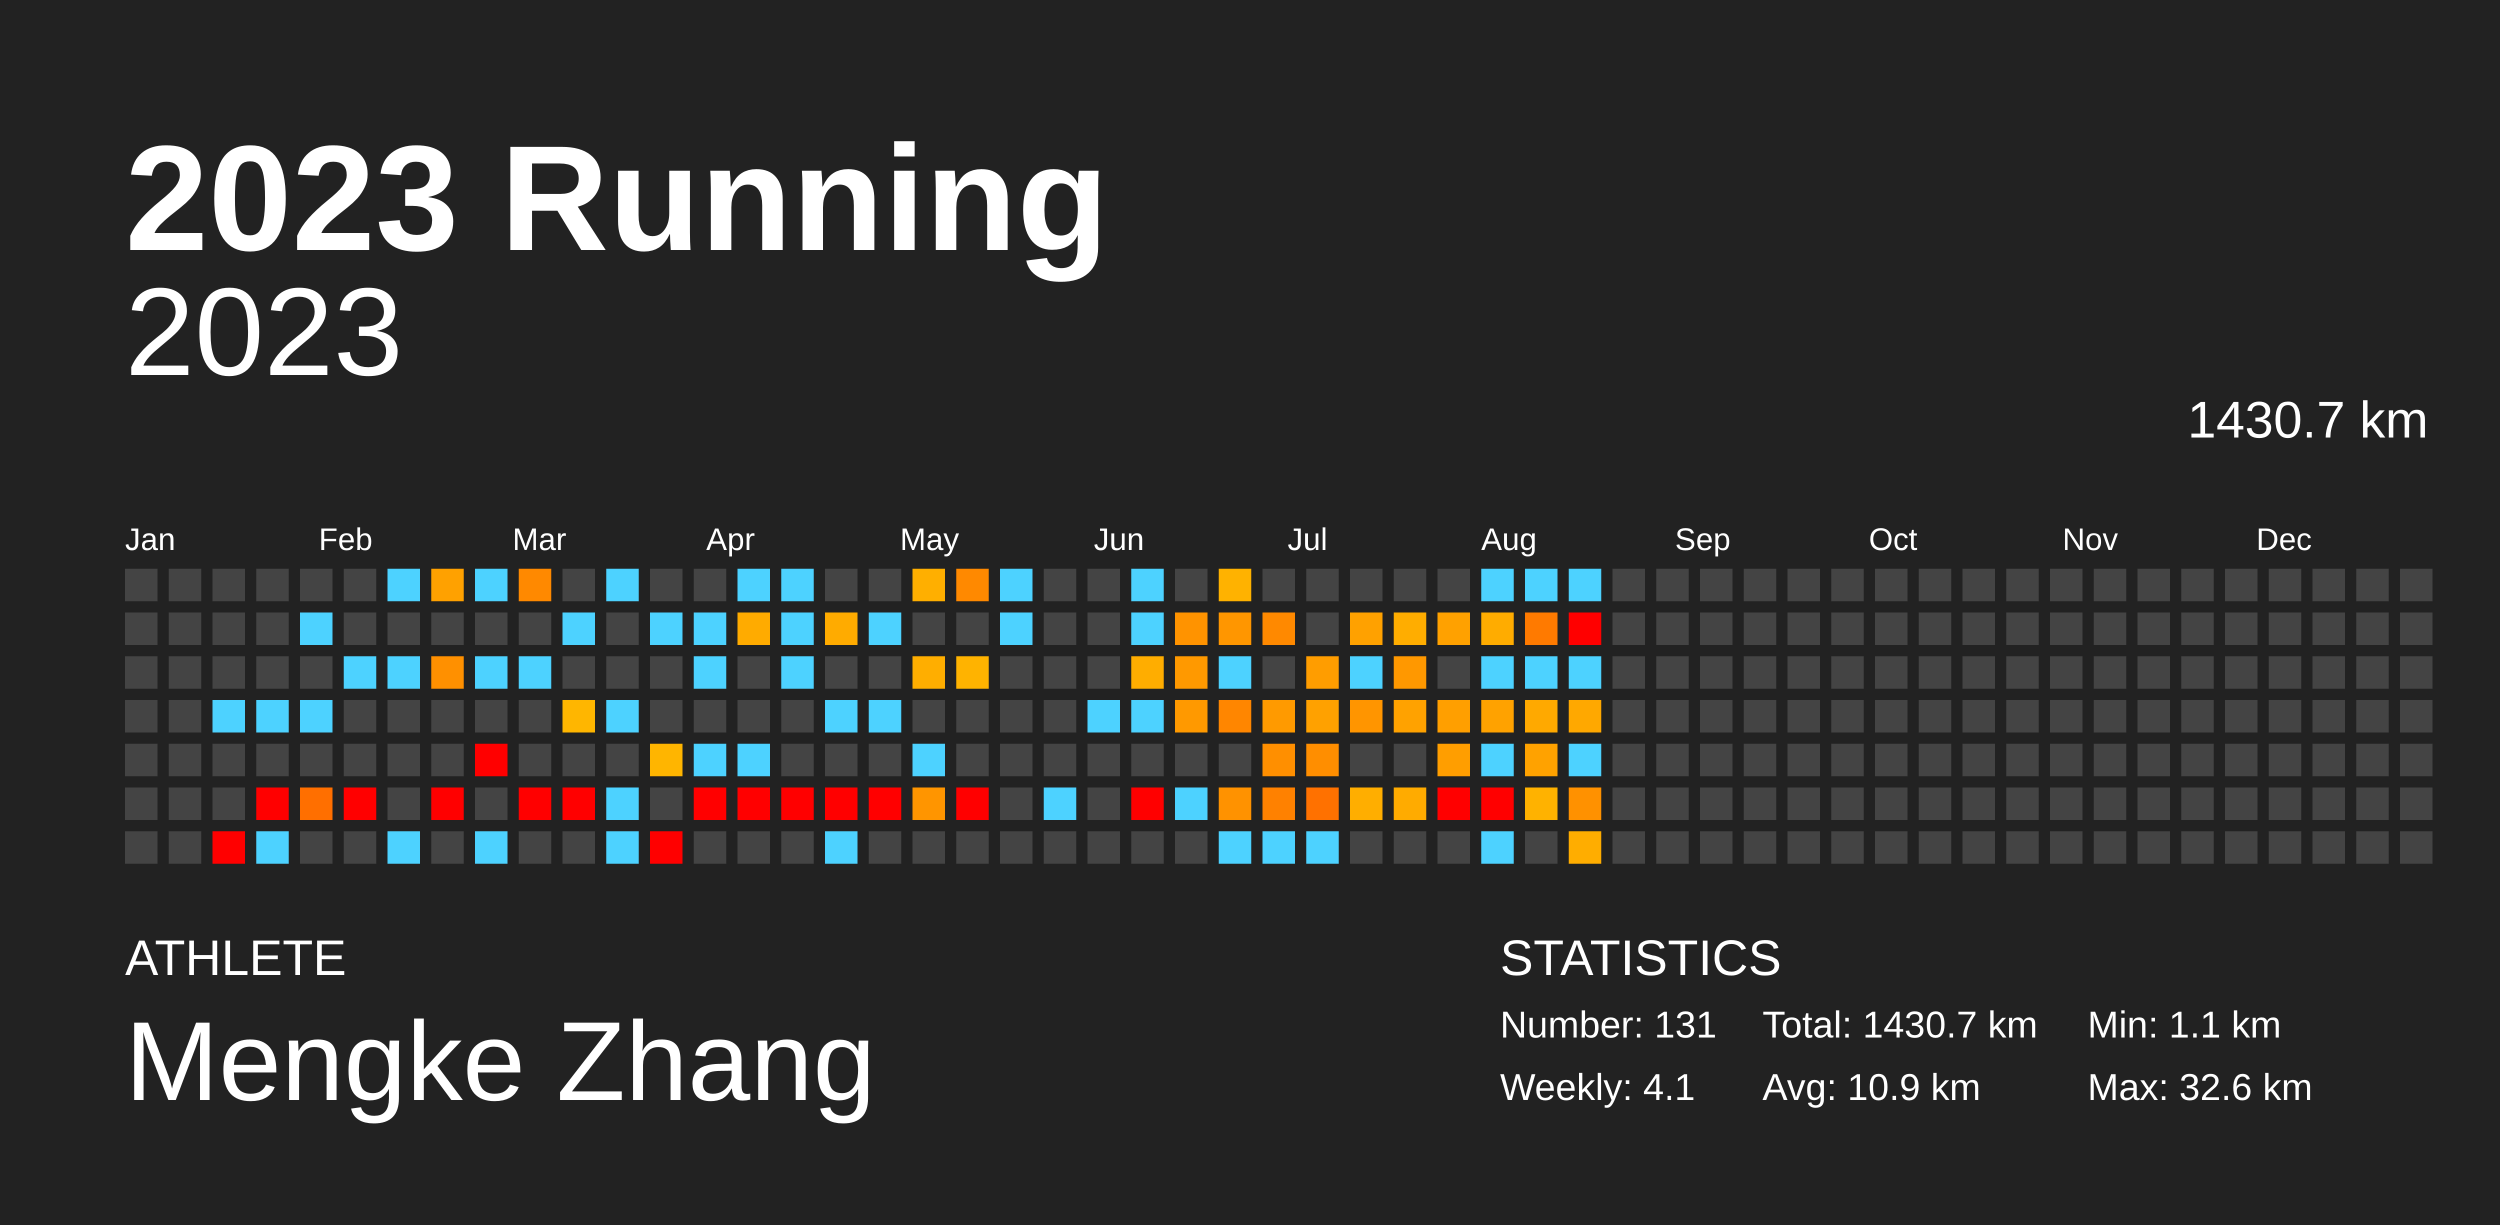
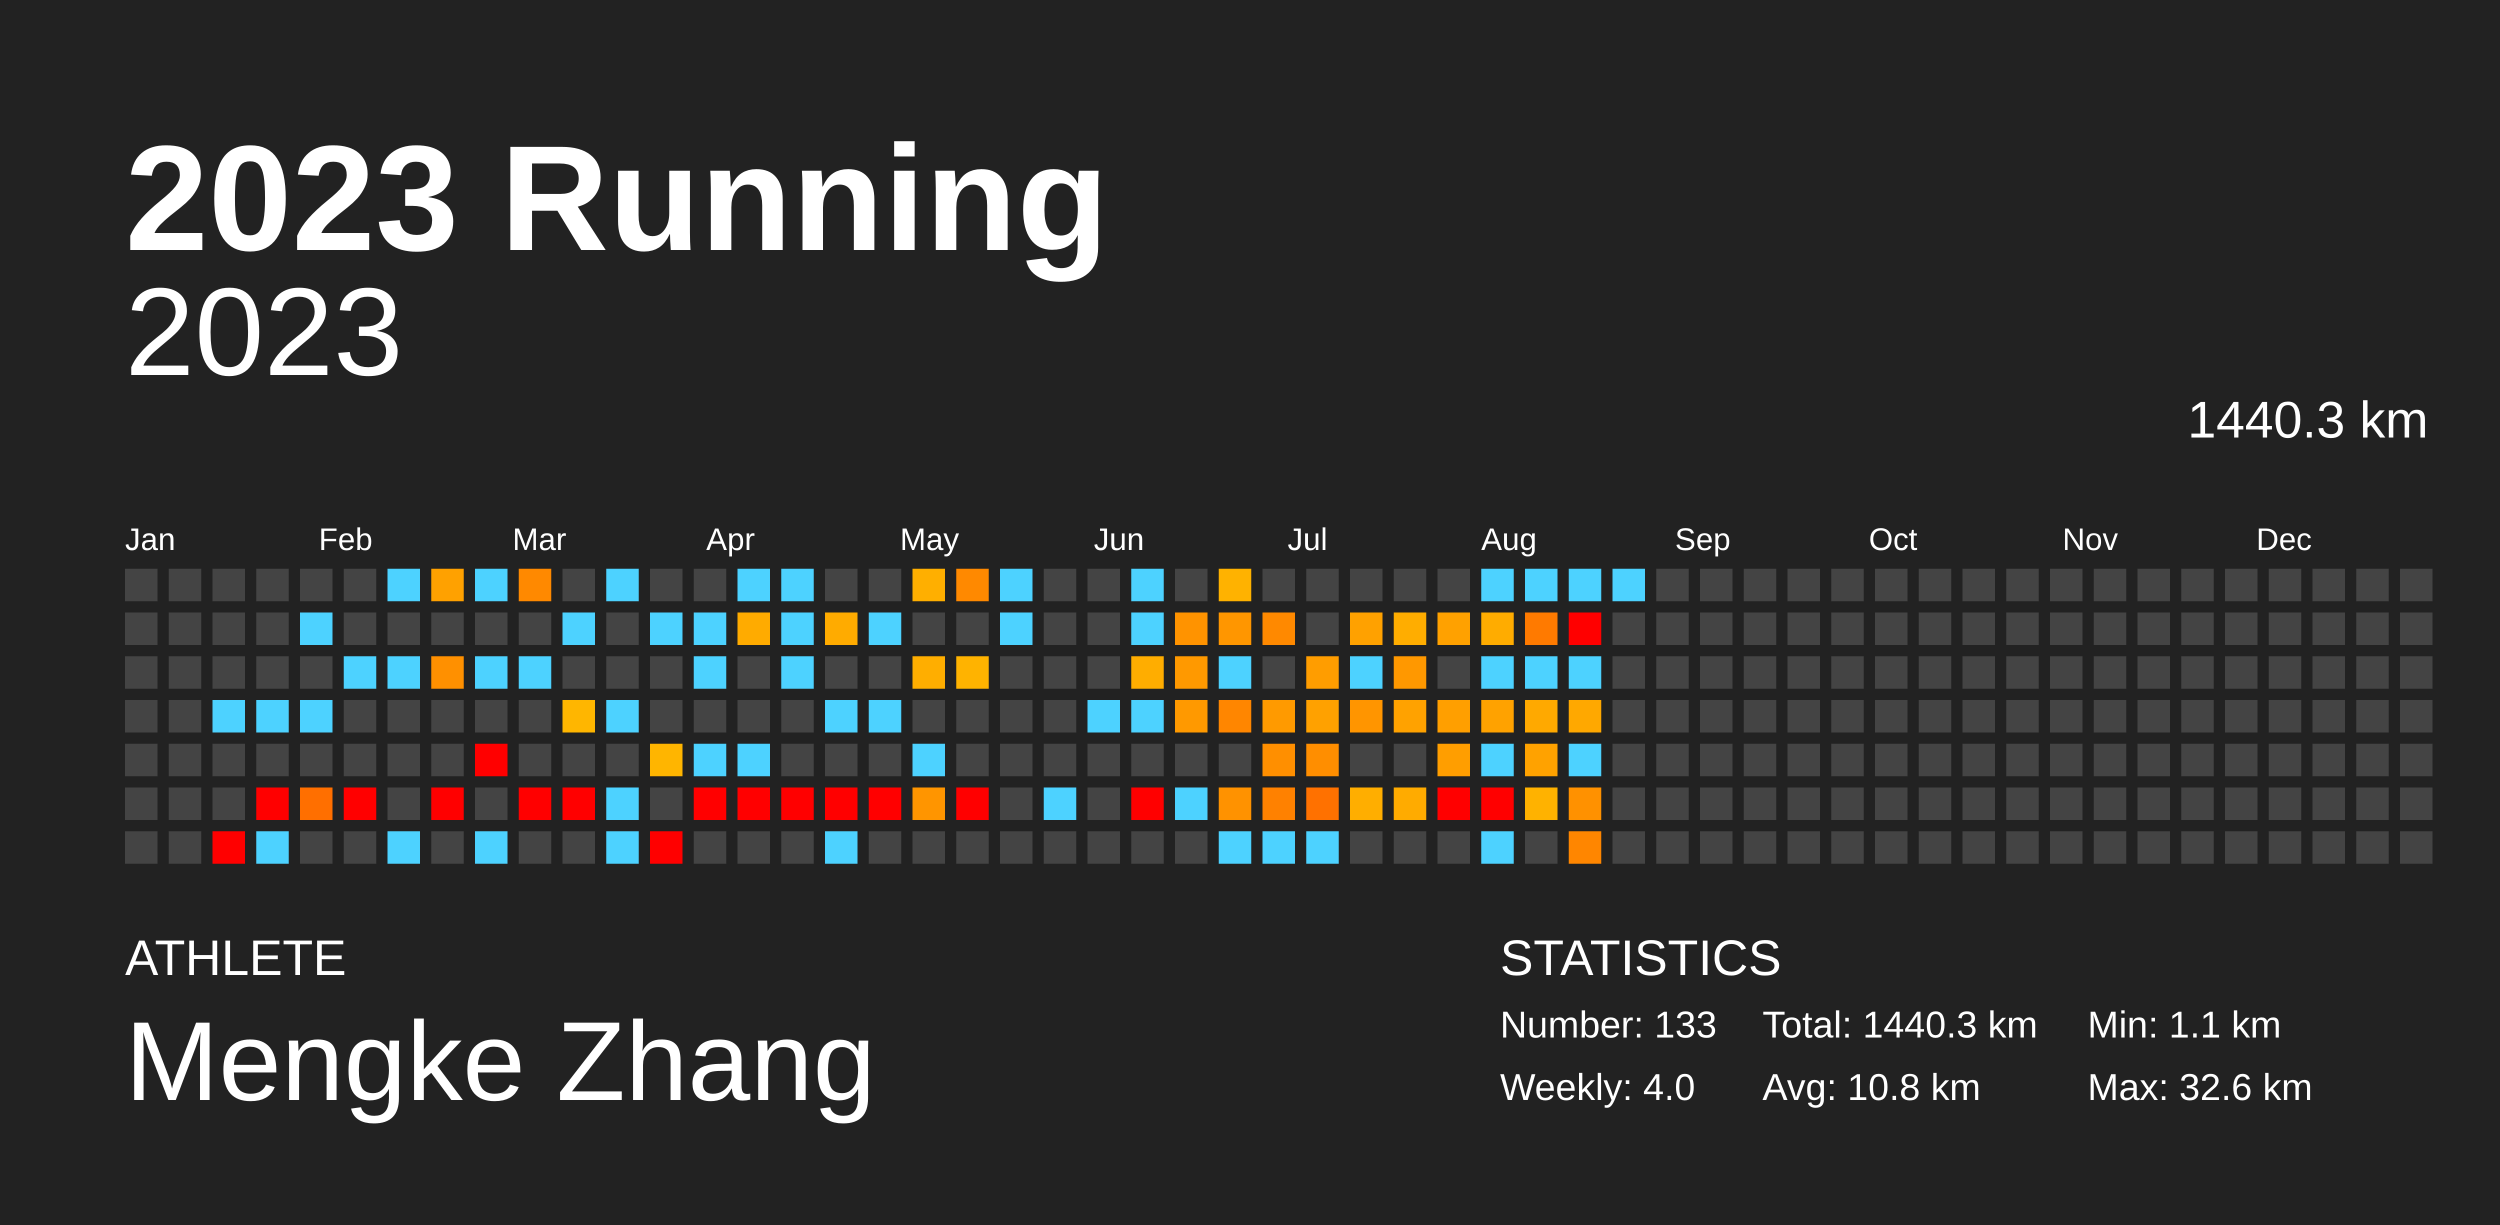
<svg xmlns="http://www.w3.org/2000/svg" baseProfile="full" height="98mm" version="1.1" viewBox="0,0,200,98" width="200mm">
  <defs />
  <rect fill="#222222" height="98" width="200" x="0" y="0" />
  <text fill="#FFFFFF" style="font-size:12px; font-family:Arial; font-weight:bold;" x="10" y="20">2023 Running</text>
  <text fill="#FFFFFF" style="font-size:4px; font-family:Arial" x="10" y="78">ATHLETE</text>
  <text fill="#FFFFFF" style="font-size:9px; font-family:Arial" x="10" y="88">Mengke Zhang</text>
  <text fill="#FFFFFF" style="font-size:4px; font-family:Arial" x="120" y="78">STATISTICS</text>
-   <text fill="#FFFFFF" style="font-size:3px; font-family:Arial" x="120" y="83">Number: 131</text>
-   <text fill="#FFFFFF" style="font-size:3px; font-family:Arial" x="120" y="88">Weekly: 4.1</text>
-   <text fill="#FFFFFF" style="font-size:3px; font-family:Arial" x="141" y="83">Total: 1430.7 km</text>
-   <text fill="#FFFFFF" style="font-size:3px; font-family:Arial" x="141" y="88">Avg: 10.9 km</text>
+   <text fill="#FFFFFF" style="font-size:3px; font-family:Arial" x="120" y="83">Number: 133</text>
+   <text fill="#FFFFFF" style="font-size:3px; font-family:Arial" x="120" y="88">Weekly: 4.0</text>
+   <text fill="#FFFFFF" style="font-size:3px; font-family:Arial" x="141" y="83">Total: 1440.3 km</text>
+   <text fill="#FFFFFF" style="font-size:3px; font-family:Arial" x="141" y="88">Avg: 10.8 km</text>
  <text fill="#FFFFFF" style="font-size:3px; font-family:Arial" x="167" y="83">Min: 1.1 km</text>
  <text fill="#FFFFFF" style="font-size:3px; font-family:Arial" x="167" y="88">Max: 32.6 km</text>
  <text alignment-baseline="hanging" fill="#FFFFFF" style="font-size:10.0px; font-family:Arial;" x="10" y="30">2023</text>
-   <text alignment-baseline="hanging" fill="#FFFFFF" style="font-size:4.125px; font-family:Arial;" x="175" y="35">1430.7 km</text>
+   <text alignment-baseline="hanging" fill="#FFFFFF" style="font-size:4.125px; font-family:Arial;" x="175" y="35">1440.3 km</text>
  <text fill="#FFFFFF" style="font-size:2.5px; font-family:Arial" x="10.0" y="44">Jan</text>
  <text fill="#FFFFFF" style="font-size:2.5px; font-family:Arial" x="25.5" y="44">Feb</text>
  <text fill="#FFFFFF" style="font-size:2.5px; font-family:Arial" x="41.0" y="44">Mar</text>
  <text fill="#FFFFFF" style="font-size:2.5px; font-family:Arial" x="56.5" y="44">Apr</text>
  <text fill="#FFFFFF" style="font-size:2.5px; font-family:Arial" x="72.0" y="44">May</text>
  <text fill="#FFFFFF" style="font-size:2.5px; font-family:Arial" x="87.5" y="44">Jun</text>
  <text fill="#FFFFFF" style="font-size:2.5px; font-family:Arial" x="103.0" y="44">Jul</text>
  <text fill="#FFFFFF" style="font-size:2.5px; font-family:Arial" x="118.5" y="44">Aug</text>
  <text fill="#FFFFFF" style="font-size:2.5px; font-family:Arial" x="134.0" y="44">Sep</text>
  <text fill="#FFFFFF" style="font-size:2.5px; font-family:Arial" x="149.5" y="44">Oct</text>
  <text fill="#FFFFFF" style="font-size:2.5px; font-family:Arial" x="165.0" y="44">Nov</text>
  <text fill="#FFFFFF" style="font-size:2.5px; font-family:Arial" x="180.5" y="44">Dec</text>
  <rect fill="#444444" height="2.6" width="2.6" x="10.0" y="45.5" />
  <rect fill="#444444" height="2.6" width="2.6" x="10.0" y="49.0" />
  <rect fill="#444444" height="2.6" width="2.6" x="10.0" y="52.5" />
  <rect fill="#444444" height="2.6" width="2.6" x="10.0" y="56.0" />
  <rect fill="#444444" height="2.6" width="2.6" x="10.0" y="59.5" />
  <rect fill="#444444" height="2.6" width="2.6" x="10.0" y="63.0" />
  <rect fill="#444444" height="2.6" width="2.6" x="10.0" y="66.5" />
  <rect fill="#444444" height="2.6" width="2.6" x="13.5" y="45.5" />
  <rect fill="#444444" height="2.6" width="2.6" x="13.5" y="49.0" />
  <rect fill="#444444" height="2.6" width="2.6" x="13.5" y="52.5" />
  <rect fill="#444444" height="2.6" width="2.6" x="13.5" y="56.0" />
  <rect fill="#444444" height="2.6" width="2.6" x="13.5" y="59.5" />
  <rect fill="#444444" height="2.6" width="2.6" x="13.5" y="63.0" />
  <rect fill="#444444" height="2.6" width="2.6" x="13.5" y="66.5" />
  <rect fill="#444444" height="2.6" width="2.6" x="17.0" y="45.5" />
  <rect fill="#444444" height="2.6" width="2.6" x="17.0" y="49.0" />
  <rect fill="#444444" height="2.6" width="2.6" x="17.0" y="52.5" />
  <rect fill="#4dd2ff" height="2.6" width="2.6" x="17.0" y="56.0" />
  <rect fill="#444444" height="2.6" width="2.6" x="17.0" y="59.5" />
  <rect fill="#444444" height="2.6" width="2.6" x="17.0" y="63.0" />
  <rect fill="red" height="2.6" width="2.6" x="17.0" y="66.5" />
  <rect fill="#444444" height="2.6" width="2.6" x="20.5" y="45.5" />
  <rect fill="#444444" height="2.6" width="2.6" x="20.5" y="49.0" />
  <rect fill="#444444" height="2.6" width="2.6" x="20.5" y="52.5" />
  <rect fill="#4dd2ff" height="2.6" width="2.6" x="20.5" y="56.0" />
  <rect fill="#444444" height="2.6" width="2.6" x="20.5" y="59.5" />
  <rect fill="red" height="2.6" width="2.6" x="20.5" y="63.0" />
  <rect fill="#4dd2ff" height="2.6" width="2.6" x="20.5" y="66.5" />
  <rect fill="#444444" height="2.6" width="2.6" x="24.0" y="45.5" />
  <rect fill="#4dd2ff" height="2.6" width="2.6" x="24.0" y="49.0" />
  <rect fill="#444444" height="2.6" width="2.6" x="24.0" y="52.5" />
  <rect fill="#4dd2ff" height="2.6" width="2.6" x="24.0" y="56.0" />
  <rect fill="#444444" height="2.6" width="2.6" x="24.0" y="59.5" />
  <rect fill="#ff6f00" height="2.6" width="2.6" x="24.0" y="63.0" />
  <rect fill="#444444" height="2.6" width="2.6" x="24.0" y="66.5" />
  <rect fill="#444444" height="2.6" width="2.6" x="27.5" y="45.5" />
  <rect fill="#444444" height="2.6" width="2.6" x="27.5" y="49.0" />
  <rect fill="#4dd2ff" height="2.6" width="2.6" x="27.5" y="52.5" />
  <rect fill="#444444" height="2.6" width="2.6" x="27.5" y="56.0" />
  <rect fill="#444444" height="2.6" width="2.6" x="27.5" y="59.5" />
  <rect fill="red" height="2.6" width="2.6" x="27.5" y="63.0" />
  <rect fill="#444444" height="2.6" width="2.6" x="27.5" y="66.5" />
  <rect fill="#4dd2ff" height="2.6" width="2.6" x="31.0" y="45.5" />
  <rect fill="#444444" height="2.6" width="2.6" x="31.0" y="49.0" />
  <rect fill="#4dd2ff" height="2.6" width="2.6" x="31.0" y="52.5" />
  <rect fill="#444444" height="2.6" width="2.6" x="31.0" y="56.0" />
  <rect fill="#444444" height="2.6" width="2.6" x="31.0" y="59.5" />
  <rect fill="#444444" height="2.6" width="2.6" x="31.0" y="63.0" />
  <rect fill="#4dd2ff" height="2.6" width="2.6" x="31.0" y="66.5" />
  <rect fill="#ffa100" height="2.6" width="2.6" x="34.5" y="45.5" />
  <rect fill="#444444" height="2.6" width="2.6" x="34.5" y="49.0" />
  <rect fill="#ff9000" height="2.6" width="2.6" x="34.5" y="52.5" />
  <rect fill="#444444" height="2.6" width="2.6" x="34.5" y="56.0" />
  <rect fill="#444444" height="2.6" width="2.6" x="34.5" y="59.5" />
  <rect fill="red" height="2.6" width="2.6" x="34.5" y="63.0" />
  <rect fill="#444444" height="2.6" width="2.6" x="34.5" y="66.5" />
  <rect fill="#4dd2ff" height="2.6" width="2.6" x="38.0" y="45.5" />
  <rect fill="#444444" height="2.6" width="2.6" x="38.0" y="49.0" />
  <rect fill="#4dd2ff" height="2.6" width="2.6" x="38.0" y="52.5" />
  <rect fill="#444444" height="2.6" width="2.6" x="38.0" y="56.0" />
  <rect fill="red" height="2.6" width="2.6" x="38.0" y="59.5" />
  <rect fill="#444444" height="2.6" width="2.6" x="38.0" y="63.0" />
  <rect fill="#4dd2ff" height="2.6" width="2.6" x="38.0" y="66.5" />
  <rect fill="#ff8900" height="2.6" width="2.6" x="41.5" y="45.5" />
  <rect fill="#444444" height="2.6" width="2.6" x="41.5" y="49.0" />
  <rect fill="#4dd2ff" height="2.6" width="2.6" x="41.5" y="52.5" />
  <rect fill="#444444" height="2.6" width="2.6" x="41.5" y="56.0" />
  <rect fill="#444444" height="2.6" width="2.6" x="41.5" y="59.5" />
  <rect fill="red" height="2.6" width="2.6" x="41.5" y="63.0" />
  <rect fill="#444444" height="2.6" width="2.6" x="41.5" y="66.5" />
  <rect fill="#444444" height="2.6" width="2.6" x="45.0" y="45.5" />
  <rect fill="#4dd2ff" height="2.6" width="2.6" x="45.0" y="49.0" />
  <rect fill="#444444" height="2.6" width="2.6" x="45.0" y="52.5" />
  <rect fill="#ffb600" height="2.6" width="2.6" x="45.0" y="56.0" />
  <rect fill="#444444" height="2.6" width="2.6" x="45.0" y="59.5" />
  <rect fill="red" height="2.6" width="2.6" x="45.0" y="63.0" />
  <rect fill="#444444" height="2.6" width="2.6" x="45.0" y="66.5" />
  <rect fill="#4dd2ff" height="2.6" width="2.6" x="48.5" y="45.5" />
  <rect fill="#444444" height="2.6" width="2.6" x="48.5" y="49.0" />
  <rect fill="#444444" height="2.6" width="2.6" x="48.5" y="52.5" />
  <rect fill="#4dd2ff" height="2.6" width="2.6" x="48.5" y="56.0" />
  <rect fill="#444444" height="2.6" width="2.6" x="48.5" y="59.5" />
  <rect fill="#4dd2ff" height="2.6" width="2.6" x="48.5" y="63.0" />
  <rect fill="#4dd2ff" height="2.6" width="2.6" x="48.5" y="66.5" />
  <rect fill="#444444" height="2.6" width="2.6" x="52.0" y="45.5" />
  <rect fill="#4dd2ff" height="2.6" width="2.6" x="52.0" y="49.0" />
  <rect fill="#444444" height="2.6" width="2.6" x="52.0" y="52.5" />
  <rect fill="#444444" height="2.6" width="2.6" x="52.0" y="56.0" />
  <rect fill="#ffb500" height="2.6" width="2.6" x="52.0" y="59.5" />
  <rect fill="#444444" height="2.6" width="2.6" x="52.0" y="63.0" />
  <rect fill="red" height="2.6" width="2.6" x="52.0" y="66.5" />
  <rect fill="#444444" height="2.6" width="2.6" x="55.5" y="45.5" />
  <rect fill="#4dd2ff" height="2.6" width="2.6" x="55.5" y="49.0" />
  <rect fill="#4dd2ff" height="2.6" width="2.6" x="55.5" y="52.5" />
  <rect fill="#444444" height="2.6" width="2.6" x="55.5" y="56.0" />
  <rect fill="#4dd2ff" height="2.6" width="2.6" x="55.5" y="59.5" />
  <rect fill="red" height="2.6" width="2.6" x="55.5" y="63.0" />
  <rect fill="#444444" height="2.6" width="2.6" x="55.5" y="66.5" />
  <rect fill="#4dd2ff" height="2.6" width="2.6" x="59.0" y="45.5" />
  <rect fill="#ffab00" height="2.6" width="2.6" x="59.0" y="49.0" />
  <rect fill="#444444" height="2.6" width="2.6" x="59.0" y="52.5" />
  <rect fill="#444444" height="2.6" width="2.6" x="59.0" y="56.0" />
  <rect fill="#4dd2ff" height="2.6" width="2.6" x="59.0" y="59.5" />
  <rect fill="red" height="2.6" width="2.6" x="59.0" y="63.0" />
  <rect fill="#444444" height="2.6" width="2.6" x="59.0" y="66.5" />
  <rect fill="#4dd2ff" height="2.6" width="2.6" x="62.5" y="45.5" />
  <rect fill="#4dd2ff" height="2.6" width="2.6" x="62.5" y="49.0" />
  <rect fill="#4dd2ff" height="2.6" width="2.6" x="62.5" y="52.5" />
  <rect fill="#444444" height="2.6" width="2.6" x="62.5" y="56.0" />
  <rect fill="#444444" height="2.6" width="2.6" x="62.5" y="59.5" />
  <rect fill="red" height="2.6" width="2.6" x="62.5" y="63.0" />
  <rect fill="#444444" height="2.6" width="2.6" x="62.5" y="66.5" />
  <rect fill="#444444" height="2.6" width="2.6" x="66.0" y="45.5" />
  <rect fill="#ffab00" height="2.6" width="2.6" x="66.0" y="49.0" />
  <rect fill="#444444" height="2.6" width="2.6" x="66.0" y="52.5" />
  <rect fill="#4dd2ff" height="2.6" width="2.6" x="66.0" y="56.0" />
  <rect fill="#444444" height="2.6" width="2.6" x="66.0" y="59.5" />
  <rect fill="red" height="2.6" width="2.6" x="66.0" y="63.0" />
  <rect fill="#4dd2ff" height="2.6" width="2.6" x="66.0" y="66.5" />
  <rect fill="#444444" height="2.6" width="2.6" x="69.5" y="45.5" />
  <rect fill="#4dd2ff" height="2.6" width="2.6" x="69.5" y="49.0" />
  <rect fill="#444444" height="2.6" width="2.6" x="69.5" y="52.5" />
  <rect fill="#4dd2ff" height="2.6" width="2.6" x="69.5" y="56.0" />
  <rect fill="#444444" height="2.6" width="2.6" x="69.5" y="59.5" />
  <rect fill="red" height="2.6" width="2.6" x="69.5" y="63.0" />
  <rect fill="#444444" height="2.6" width="2.6" x="69.5" y="66.5" />
  <rect fill="#ffaf00" height="2.6" width="2.6" x="73.0" y="45.5" />
  <rect fill="#444444" height="2.6" width="2.6" x="73.0" y="49.0" />
  <rect fill="#ffae00" height="2.6" width="2.6" x="73.0" y="52.5" />
  <rect fill="#444444" height="2.6" width="2.6" x="73.0" y="56.0" />
  <rect fill="#4dd2ff" height="2.6" width="2.6" x="73.0" y="59.5" />
  <rect fill="#ff9500" height="2.6" width="2.6" x="73.0" y="63.0" />
  <rect fill="#444444" height="2.6" width="2.6" x="73.0" y="66.5" />
  <rect fill="#ff8900" height="2.6" width="2.6" x="76.5" y="45.5" />
  <rect fill="#444444" height="2.6" width="2.6" x="76.5" y="49.0" />
  <rect fill="#ffb300" height="2.6" width="2.6" x="76.5" y="52.5" />
  <rect fill="#444444" height="2.6" width="2.6" x="76.5" y="56.0" />
  <rect fill="#444444" height="2.6" width="2.6" x="76.5" y="59.5" />
  <rect fill="red" height="2.6" width="2.6" x="76.5" y="63.0" />
  <rect fill="#444444" height="2.6" width="2.6" x="76.5" y="66.5" />
  <rect fill="#4dd2ff" height="2.6" width="2.6" x="80.0" y="45.5" />
  <rect fill="#4dd2ff" height="2.6" width="2.6" x="80.0" y="49.0" />
  <rect fill="#444444" height="2.6" width="2.6" x="80.0" y="52.5" />
  <rect fill="#444444" height="2.6" width="2.6" x="80.0" y="56.0" />
  <rect fill="#444444" height="2.6" width="2.6" x="80.0" y="59.5" />
  <rect fill="#444444" height="2.6" width="2.6" x="80.0" y="63.0" />
  <rect fill="#444444" height="2.6" width="2.6" x="80.0" y="66.5" />
  <rect fill="#444444" height="2.6" width="2.6" x="83.5" y="45.5" />
  <rect fill="#444444" height="2.6" width="2.6" x="83.5" y="49.0" />
  <rect fill="#444444" height="2.6" width="2.6" x="83.5" y="52.5" />
  <rect fill="#444444" height="2.6" width="2.6" x="83.5" y="56.0" />
  <rect fill="#444444" height="2.6" width="2.6" x="83.5" y="59.5" />
  <rect fill="#4dd2ff" height="2.6" width="2.6" x="83.5" y="63.0" />
  <rect fill="#444444" height="2.6" width="2.6" x="83.5" y="66.5" />
  <rect fill="#444444" height="2.6" width="2.6" x="87.0" y="45.5" />
  <rect fill="#444444" height="2.6" width="2.6" x="87.0" y="49.0" />
  <rect fill="#444444" height="2.6" width="2.6" x="87.0" y="52.5" />
  <rect fill="#4dd2ff" height="2.6" width="2.6" x="87.0" y="56.0" />
  <rect fill="#444444" height="2.6" width="2.6" x="87.0" y="59.5" />
  <rect fill="#444444" height="2.6" width="2.6" x="87.0" y="63.0" />
  <rect fill="#444444" height="2.6" width="2.6" x="87.0" y="66.5" />
  <rect fill="#4dd2ff" height="2.6" width="2.6" x="90.5" y="45.5" />
  <rect fill="#4dd2ff" height="2.6" width="2.6" x="90.5" y="49.0" />
  <rect fill="#ffad00" height="2.6" width="2.6" x="90.5" y="52.5" />
  <rect fill="#4dd2ff" height="2.6" width="2.6" x="90.5" y="56.0" />
  <rect fill="#444444" height="2.6" width="2.6" x="90.5" y="59.5" />
  <rect fill="red" height="2.6" width="2.6" x="90.5" y="63.0" />
  <rect fill="#444444" height="2.6" width="2.6" x="90.5" y="66.5" />
  <rect fill="#444444" height="2.6" width="2.6" x="94.0" y="45.5" />
  <rect fill="#ff9300" height="2.6" width="2.6" x="94.0" y="49.0" />
  <rect fill="#ff9900" height="2.6" width="2.6" x="94.0" y="52.5" />
  <rect fill="#ff9900" height="2.6" width="2.6" x="94.0" y="56.0" />
  <rect fill="#444444" height="2.6" width="2.6" x="94.0" y="59.5" />
  <rect fill="#4dd2ff" height="2.6" width="2.6" x="94.0" y="63.0" />
  <rect fill="#444444" height="2.6" width="2.6" x="94.0" y="66.5" />
  <rect fill="#ffb200" height="2.6" width="2.6" x="97.5" y="45.5" />
  <rect fill="#ff9600" height="2.6" width="2.6" x="97.5" y="49.0" />
  <rect fill="#4dd2ff" height="2.6" width="2.6" x="97.5" y="52.5" />
  <rect fill="#ff8600" height="2.6" width="2.6" x="97.5" y="56.0" />
  <rect fill="#444444" height="2.6" width="2.6" x="97.5" y="59.5" />
  <rect fill="#ff9200" height="2.6" width="2.6" x="97.5" y="63.0" />
  <rect fill="#4dd2ff" height="2.6" width="2.6" x="97.5" y="66.5" />
  <rect fill="#444444" height="2.6" width="2.6" x="101.0" y="45.5" />
  <rect fill="#ff8900" height="2.6" width="2.6" x="101.0" y="49.0" />
  <rect fill="#444444" height="2.6" width="2.6" x="101.0" y="52.5" />
  <rect fill="#ff9a00" height="2.6" width="2.6" x="101.0" y="56.0" />
  <rect fill="#ff8f00" height="2.6" width="2.6" x="101.0" y="59.5" />
  <rect fill="#ff8100" height="2.6" width="2.6" x="101.0" y="63.0" />
  <rect fill="#4dd2ff" height="2.6" width="2.6" x="101.0" y="66.5" />
  <rect fill="#444444" height="2.6" width="2.6" x="104.5" y="45.5" />
  <rect fill="#444444" height="2.6" width="2.6" x="104.5" y="49.0" />
  <rect fill="#ff9d00" height="2.6" width="2.6" x="104.5" y="52.5" />
  <rect fill="#ffa100" height="2.6" width="2.6" x="104.5" y="56.0" />
  <rect fill="#ff8e00" height="2.6" width="2.6" x="104.5" y="59.5" />
  <rect fill="#ff7100" height="2.6" width="2.6" x="104.5" y="63.0" />
  <rect fill="#4dd2ff" height="2.6" width="2.6" x="104.5" y="66.5" />
  <rect fill="#444444" height="2.6" width="2.6" x="108.0" y="45.5" />
  <rect fill="#ffa100" height="2.6" width="2.6" x="108.0" y="49.0" />
  <rect fill="#4dd2ff" height="2.6" width="2.6" x="108.0" y="52.5" />
  <rect fill="#ff9500" height="2.6" width="2.6" x="108.0" y="56.0" />
  <rect fill="#444444" height="2.6" width="2.6" x="108.0" y="59.5" />
  <rect fill="#ffae00" height="2.6" width="2.6" x="108.0" y="63.0" />
  <rect fill="#444444" height="2.6" width="2.6" x="108.0" y="66.5" />
  <rect fill="#444444" height="2.6" width="2.6" x="111.5" y="45.5" />
  <rect fill="#ffad00" height="2.6" width="2.6" x="111.5" y="49.0" />
  <rect fill="#ff9800" height="2.6" width="2.6" x="111.5" y="52.5" />
  <rect fill="#ffa200" height="2.6" width="2.6" x="111.5" y="56.0" />
  <rect fill="#444444" height="2.6" width="2.6" x="111.5" y="59.5" />
  <rect fill="#ffab00" height="2.6" width="2.6" x="111.5" y="63.0" />
  <rect fill="#444444" height="2.6" width="2.6" x="111.5" y="66.5" />
  <rect fill="#444444" height="2.6" width="2.6" x="115.0" y="45.5" />
  <rect fill="#ffa100" height="2.6" width="2.6" x="115.0" y="49.0" />
  <rect fill="#444444" height="2.6" width="2.6" x="115.0" y="52.5" />
  <rect fill="#ff9f00" height="2.6" width="2.6" x="115.0" y="56.0" />
  <rect fill="#ff9e00" height="2.6" width="2.6" x="115.0" y="59.5" />
  <rect fill="red" height="2.6" width="2.6" x="115.0" y="63.0" />
  <rect fill="#444444" height="2.6" width="2.6" x="115.0" y="66.5" />
  <rect fill="#4dd2ff" height="2.6" width="2.6" x="118.5" y="45.5" />
  <rect fill="#ffac00" height="2.6" width="2.6" x="118.5" y="49.0" />
  <rect fill="#4dd2ff" height="2.6" width="2.6" x="118.5" y="52.5" />
  <rect fill="#ffa200" height="2.6" width="2.6" x="118.5" y="56.0" />
  <rect fill="#4dd2ff" height="2.6" width="2.6" x="118.5" y="59.5" />
  <rect fill="red" height="2.6" width="2.6" x="118.5" y="63.0" />
  <rect fill="#4dd2ff" height="2.6" width="2.6" x="118.5" y="66.5" />
  <rect fill="#4dd2ff" height="2.6" width="2.6" x="122.0" y="45.5" />
  <rect fill="#ff7a00" height="2.6" width="2.6" x="122.0" y="49.0" />
  <rect fill="#4dd2ff" height="2.6" width="2.6" x="122.0" y="52.5" />
  <rect fill="#ffa900" height="2.6" width="2.6" x="122.0" y="56.0" />
  <rect fill="#ffa200" height="2.6" width="2.6" x="122.0" y="59.5" />
  <rect fill="#ffb200" height="2.6" width="2.6" x="122.0" y="63.0" />
  <rect fill="#444444" height="2.6" width="2.6" x="122.0" y="66.5" />
  <rect fill="#4dd2ff" height="2.6" width="2.6" x="125.5" y="45.5" />
  <rect fill="red" height="2.6" width="2.6" x="125.5" y="49.0" />
  <rect fill="#4dd2ff" height="2.6" width="2.6" x="125.5" y="52.5" />
  <rect fill="#ffa800" height="2.6" width="2.6" x="125.5" y="56.0" />
  <rect fill="#4dd2ff" height="2.6" width="2.6" x="125.5" y="59.5" />
  <rect fill="#ff9100" height="2.6" width="2.6" x="125.5" y="63.0" />
-   <rect fill="#ffad00" height="2.6" width="2.6" x="125.5" y="66.5" />
-   <rect fill="#444444" height="2.6" width="2.6" x="129.0" y="45.5" />
+   <rect fill="#ff8600" height="2.6" width="2.6" x="125.5" y="66.5" />
+   <rect fill="#4dd2ff" height="2.6" width="2.6" x="129.0" y="45.5" />
  <rect fill="#444444" height="2.6" width="2.6" x="129.0" y="49.0" />
  <rect fill="#444444" height="2.6" width="2.6" x="129.0" y="52.5" />
  <rect fill="#444444" height="2.6" width="2.6" x="129.0" y="56.0" />
  <rect fill="#444444" height="2.6" width="2.6" x="129.0" y="59.5" />
  <rect fill="#444444" height="2.6" width="2.6" x="129.0" y="63.0" />
  <rect fill="#444444" height="2.6" width="2.6" x="129.0" y="66.5" />
  <rect fill="#444444" height="2.6" width="2.6" x="132.5" y="45.5" />
  <rect fill="#444444" height="2.6" width="2.6" x="132.5" y="49.0" />
  <rect fill="#444444" height="2.6" width="2.6" x="132.5" y="52.5" />
  <rect fill="#444444" height="2.6" width="2.6" x="132.5" y="56.0" />
  <rect fill="#444444" height="2.6" width="2.6" x="132.5" y="59.5" />
  <rect fill="#444444" height="2.6" width="2.6" x="132.5" y="63.0" />
  <rect fill="#444444" height="2.6" width="2.6" x="132.5" y="66.5" />
  <rect fill="#444444" height="2.6" width="2.6" x="136.0" y="45.5" />
  <rect fill="#444444" height="2.6" width="2.6" x="136.0" y="49.0" />
  <rect fill="#444444" height="2.6" width="2.6" x="136.0" y="52.5" />
  <rect fill="#444444" height="2.6" width="2.6" x="136.0" y="56.0" />
  <rect fill="#444444" height="2.6" width="2.6" x="136.0" y="59.5" />
  <rect fill="#444444" height="2.6" width="2.6" x="136.0" y="63.0" />
  <rect fill="#444444" height="2.6" width="2.6" x="136.0" y="66.5" />
  <rect fill="#444444" height="2.6" width="2.6" x="139.5" y="45.5" />
  <rect fill="#444444" height="2.6" width="2.6" x="139.5" y="49.0" />
  <rect fill="#444444" height="2.6" width="2.6" x="139.5" y="52.5" />
  <rect fill="#444444" height="2.6" width="2.6" x="139.5" y="56.0" />
  <rect fill="#444444" height="2.6" width="2.6" x="139.5" y="59.5" />
  <rect fill="#444444" height="2.6" width="2.6" x="139.5" y="63.0" />
  <rect fill="#444444" height="2.6" width="2.6" x="139.5" y="66.5" />
  <rect fill="#444444" height="2.6" width="2.6" x="143.0" y="45.5" />
  <rect fill="#444444" height="2.6" width="2.6" x="143.0" y="49.0" />
  <rect fill="#444444" height="2.6" width="2.6" x="143.0" y="52.5" />
  <rect fill="#444444" height="2.6" width="2.6" x="143.0" y="56.0" />
  <rect fill="#444444" height="2.6" width="2.6" x="143.0" y="59.5" />
  <rect fill="#444444" height="2.6" width="2.6" x="143.0" y="63.0" />
  <rect fill="#444444" height="2.6" width="2.6" x="143.0" y="66.5" />
  <rect fill="#444444" height="2.6" width="2.6" x="146.5" y="45.5" />
  <rect fill="#444444" height="2.6" width="2.6" x="146.5" y="49.0" />
  <rect fill="#444444" height="2.6" width="2.6" x="146.5" y="52.5" />
  <rect fill="#444444" height="2.6" width="2.6" x="146.5" y="56.0" />
  <rect fill="#444444" height="2.6" width="2.6" x="146.5" y="59.5" />
  <rect fill="#444444" height="2.6" width="2.6" x="146.5" y="63.0" />
  <rect fill="#444444" height="2.6" width="2.6" x="146.5" y="66.5" />
  <rect fill="#444444" height="2.6" width="2.6" x="150.0" y="45.5" />
  <rect fill="#444444" height="2.6" width="2.6" x="150.0" y="49.0" />
  <rect fill="#444444" height="2.6" width="2.6" x="150.0" y="52.5" />
  <rect fill="#444444" height="2.6" width="2.6" x="150.0" y="56.0" />
  <rect fill="#444444" height="2.6" width="2.6" x="150.0" y="59.5" />
  <rect fill="#444444" height="2.6" width="2.6" x="150.0" y="63.0" />
  <rect fill="#444444" height="2.6" width="2.6" x="150.0" y="66.5" />
  <rect fill="#444444" height="2.6" width="2.6" x="153.5" y="45.5" />
  <rect fill="#444444" height="2.6" width="2.6" x="153.5" y="49.0" />
  <rect fill="#444444" height="2.6" width="2.6" x="153.5" y="52.5" />
  <rect fill="#444444" height="2.6" width="2.6" x="153.5" y="56.0" />
  <rect fill="#444444" height="2.6" width="2.6" x="153.5" y="59.5" />
  <rect fill="#444444" height="2.6" width="2.6" x="153.5" y="63.0" />
  <rect fill="#444444" height="2.6" width="2.6" x="153.5" y="66.5" />
  <rect fill="#444444" height="2.6" width="2.6" x="157.0" y="45.5" />
  <rect fill="#444444" height="2.6" width="2.6" x="157.0" y="49.0" />
  <rect fill="#444444" height="2.6" width="2.6" x="157.0" y="52.5" />
  <rect fill="#444444" height="2.6" width="2.6" x="157.0" y="56.0" />
  <rect fill="#444444" height="2.6" width="2.6" x="157.0" y="59.5" />
  <rect fill="#444444" height="2.6" width="2.6" x="157.0" y="63.0" />
  <rect fill="#444444" height="2.6" width="2.6" x="157.0" y="66.5" />
  <rect fill="#444444" height="2.6" width="2.6" x="160.5" y="45.5" />
  <rect fill="#444444" height="2.6" width="2.6" x="160.5" y="49.0" />
  <rect fill="#444444" height="2.6" width="2.6" x="160.5" y="52.5" />
  <rect fill="#444444" height="2.6" width="2.6" x="160.5" y="56.0" />
  <rect fill="#444444" height="2.6" width="2.6" x="160.5" y="59.5" />
  <rect fill="#444444" height="2.6" width="2.6" x="160.5" y="63.0" />
  <rect fill="#444444" height="2.6" width="2.6" x="160.5" y="66.5" />
  <rect fill="#444444" height="2.6" width="2.6" x="164.0" y="45.5" />
  <rect fill="#444444" height="2.6" width="2.6" x="164.0" y="49.0" />
  <rect fill="#444444" height="2.6" width="2.6" x="164.0" y="52.5" />
  <rect fill="#444444" height="2.6" width="2.6" x="164.0" y="56.0" />
  <rect fill="#444444" height="2.6" width="2.6" x="164.0" y="59.5" />
  <rect fill="#444444" height="2.6" width="2.6" x="164.0" y="63.0" />
  <rect fill="#444444" height="2.6" width="2.6" x="164.0" y="66.5" />
  <rect fill="#444444" height="2.6" width="2.6" x="167.5" y="45.5" />
  <rect fill="#444444" height="2.6" width="2.6" x="167.5" y="49.0" />
  <rect fill="#444444" height="2.6" width="2.6" x="167.5" y="52.5" />
  <rect fill="#444444" height="2.6" width="2.6" x="167.5" y="56.0" />
  <rect fill="#444444" height="2.6" width="2.6" x="167.5" y="59.5" />
  <rect fill="#444444" height="2.6" width="2.6" x="167.5" y="63.0" />
  <rect fill="#444444" height="2.6" width="2.6" x="167.5" y="66.5" />
  <rect fill="#444444" height="2.6" width="2.6" x="171.0" y="45.5" />
  <rect fill="#444444" height="2.6" width="2.6" x="171.0" y="49.0" />
  <rect fill="#444444" height="2.6" width="2.6" x="171.0" y="52.5" />
  <rect fill="#444444" height="2.6" width="2.6" x="171.0" y="56.0" />
  <rect fill="#444444" height="2.6" width="2.6" x="171.0" y="59.5" />
  <rect fill="#444444" height="2.6" width="2.6" x="171.0" y="63.0" />
  <rect fill="#444444" height="2.6" width="2.6" x="171.0" y="66.5" />
  <rect fill="#444444" height="2.6" width="2.6" x="174.5" y="45.5" />
  <rect fill="#444444" height="2.6" width="2.6" x="174.5" y="49.0" />
  <rect fill="#444444" height="2.6" width="2.6" x="174.5" y="52.5" />
  <rect fill="#444444" height="2.6" width="2.6" x="174.5" y="56.0" />
  <rect fill="#444444" height="2.6" width="2.6" x="174.5" y="59.5" />
  <rect fill="#444444" height="2.6" width="2.6" x="174.5" y="63.0" />
  <rect fill="#444444" height="2.6" width="2.6" x="174.5" y="66.5" />
  <rect fill="#444444" height="2.6" width="2.6" x="178.0" y="45.5" />
  <rect fill="#444444" height="2.6" width="2.6" x="178.0" y="49.0" />
  <rect fill="#444444" height="2.6" width="2.6" x="178.0" y="52.5" />
  <rect fill="#444444" height="2.6" width="2.6" x="178.0" y="56.0" />
  <rect fill="#444444" height="2.6" width="2.6" x="178.0" y="59.5" />
  <rect fill="#444444" height="2.6" width="2.6" x="178.0" y="63.0" />
  <rect fill="#444444" height="2.6" width="2.6" x="178.0" y="66.5" />
  <rect fill="#444444" height="2.6" width="2.6" x="181.5" y="45.5" />
  <rect fill="#444444" height="2.6" width="2.6" x="181.5" y="49.0" />
  <rect fill="#444444" height="2.6" width="2.6" x="181.5" y="52.5" />
  <rect fill="#444444" height="2.6" width="2.6" x="181.5" y="56.0" />
  <rect fill="#444444" height="2.6" width="2.6" x="181.5" y="59.5" />
  <rect fill="#444444" height="2.6" width="2.6" x="181.5" y="63.0" />
  <rect fill="#444444" height="2.6" width="2.6" x="181.5" y="66.5" />
  <rect fill="#444444" height="2.6" width="2.6" x="185.0" y="45.5" />
  <rect fill="#444444" height="2.6" width="2.6" x="185.0" y="49.0" />
  <rect fill="#444444" height="2.6" width="2.6" x="185.0" y="52.5" />
  <rect fill="#444444" height="2.6" width="2.6" x="185.0" y="56.0" />
  <rect fill="#444444" height="2.6" width="2.6" x="185.0" y="59.5" />
  <rect fill="#444444" height="2.6" width="2.6" x="185.0" y="63.0" />
  <rect fill="#444444" height="2.6" width="2.6" x="185.0" y="66.5" />
  <rect fill="#444444" height="2.6" width="2.6" x="188.5" y="45.5" />
  <rect fill="#444444" height="2.6" width="2.6" x="188.5" y="49.0" />
  <rect fill="#444444" height="2.6" width="2.6" x="188.5" y="52.5" />
  <rect fill="#444444" height="2.6" width="2.6" x="188.5" y="56.0" />
  <rect fill="#444444" height="2.6" width="2.6" x="188.5" y="59.5" />
  <rect fill="#444444" height="2.6" width="2.6" x="188.5" y="63.0" />
  <rect fill="#444444" height="2.6" width="2.6" x="188.5" y="66.5" />
  <rect fill="#444444" height="2.6" width="2.6" x="192.0" y="45.5" />
  <rect fill="#444444" height="2.6" width="2.6" x="192.0" y="49.0" />
  <rect fill="#444444" height="2.6" width="2.6" x="192.0" y="52.5" />
  <rect fill="#444444" height="2.6" width="2.6" x="192.0" y="56.0" />
  <rect fill="#444444" height="2.6" width="2.6" x="192.0" y="59.5" />
  <rect fill="#444444" height="2.6" width="2.6" x="192.0" y="63.0" />
  <rect fill="#444444" height="2.6" width="2.6" x="192.0" y="66.5" />
</svg>
